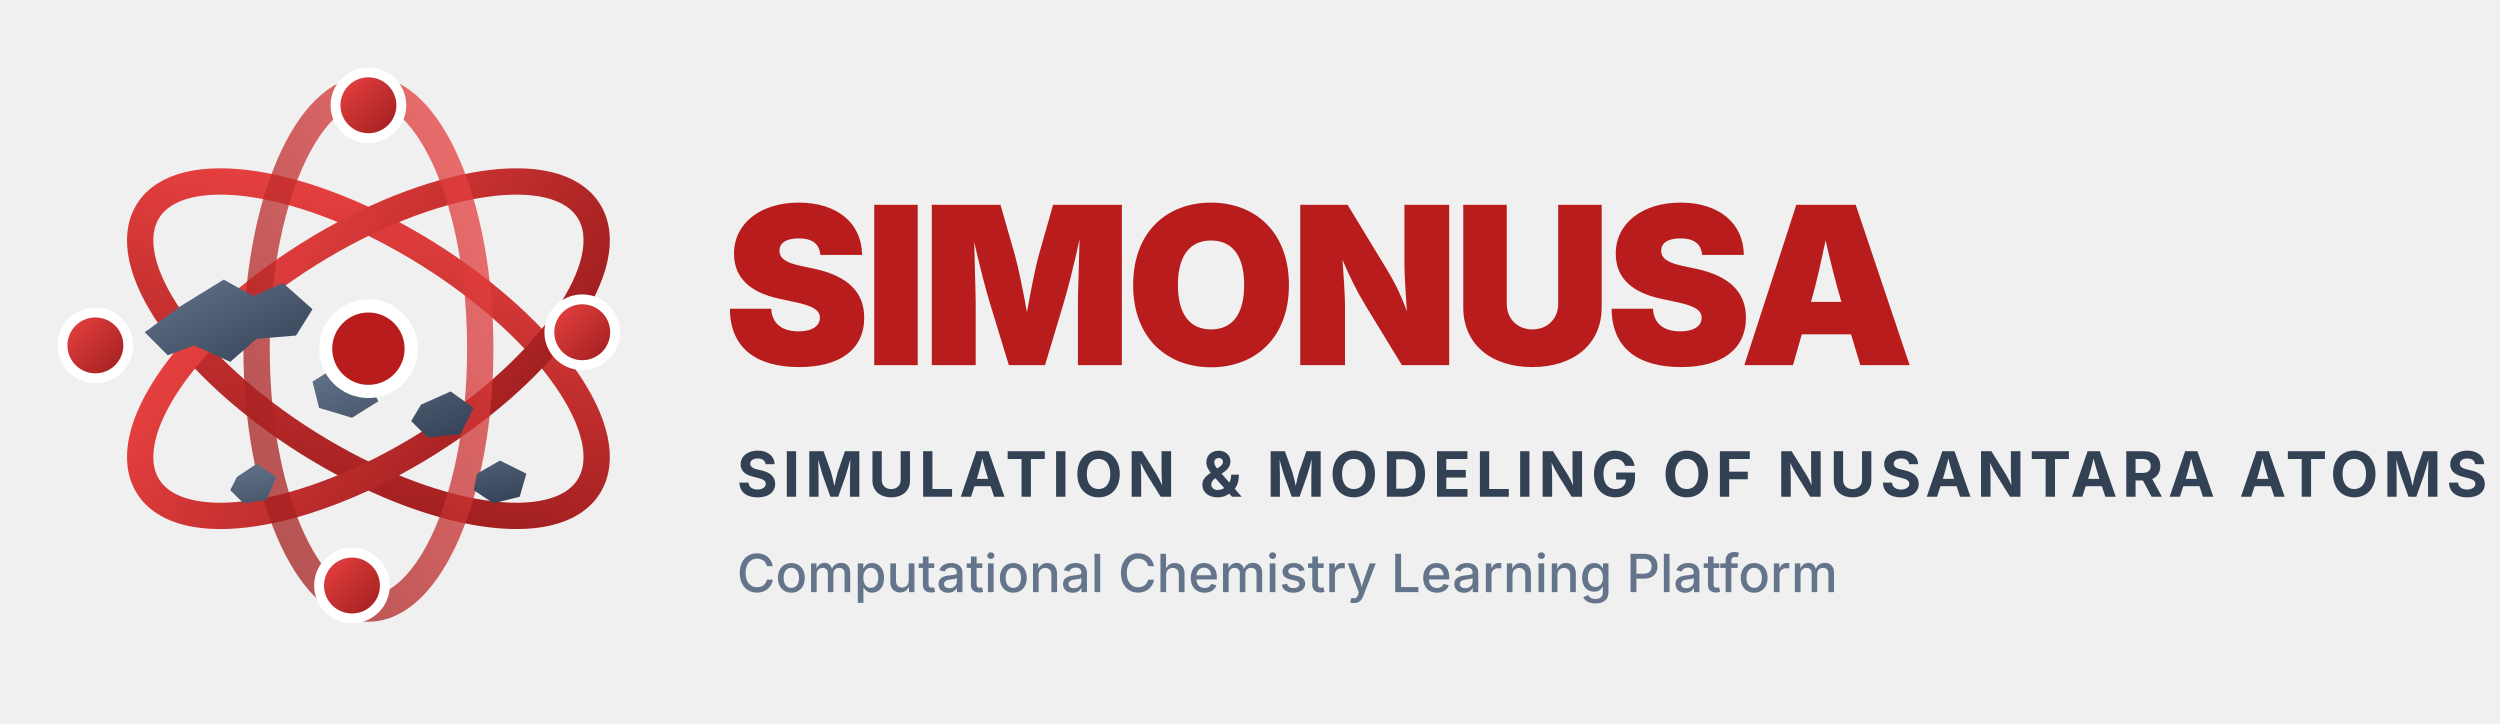
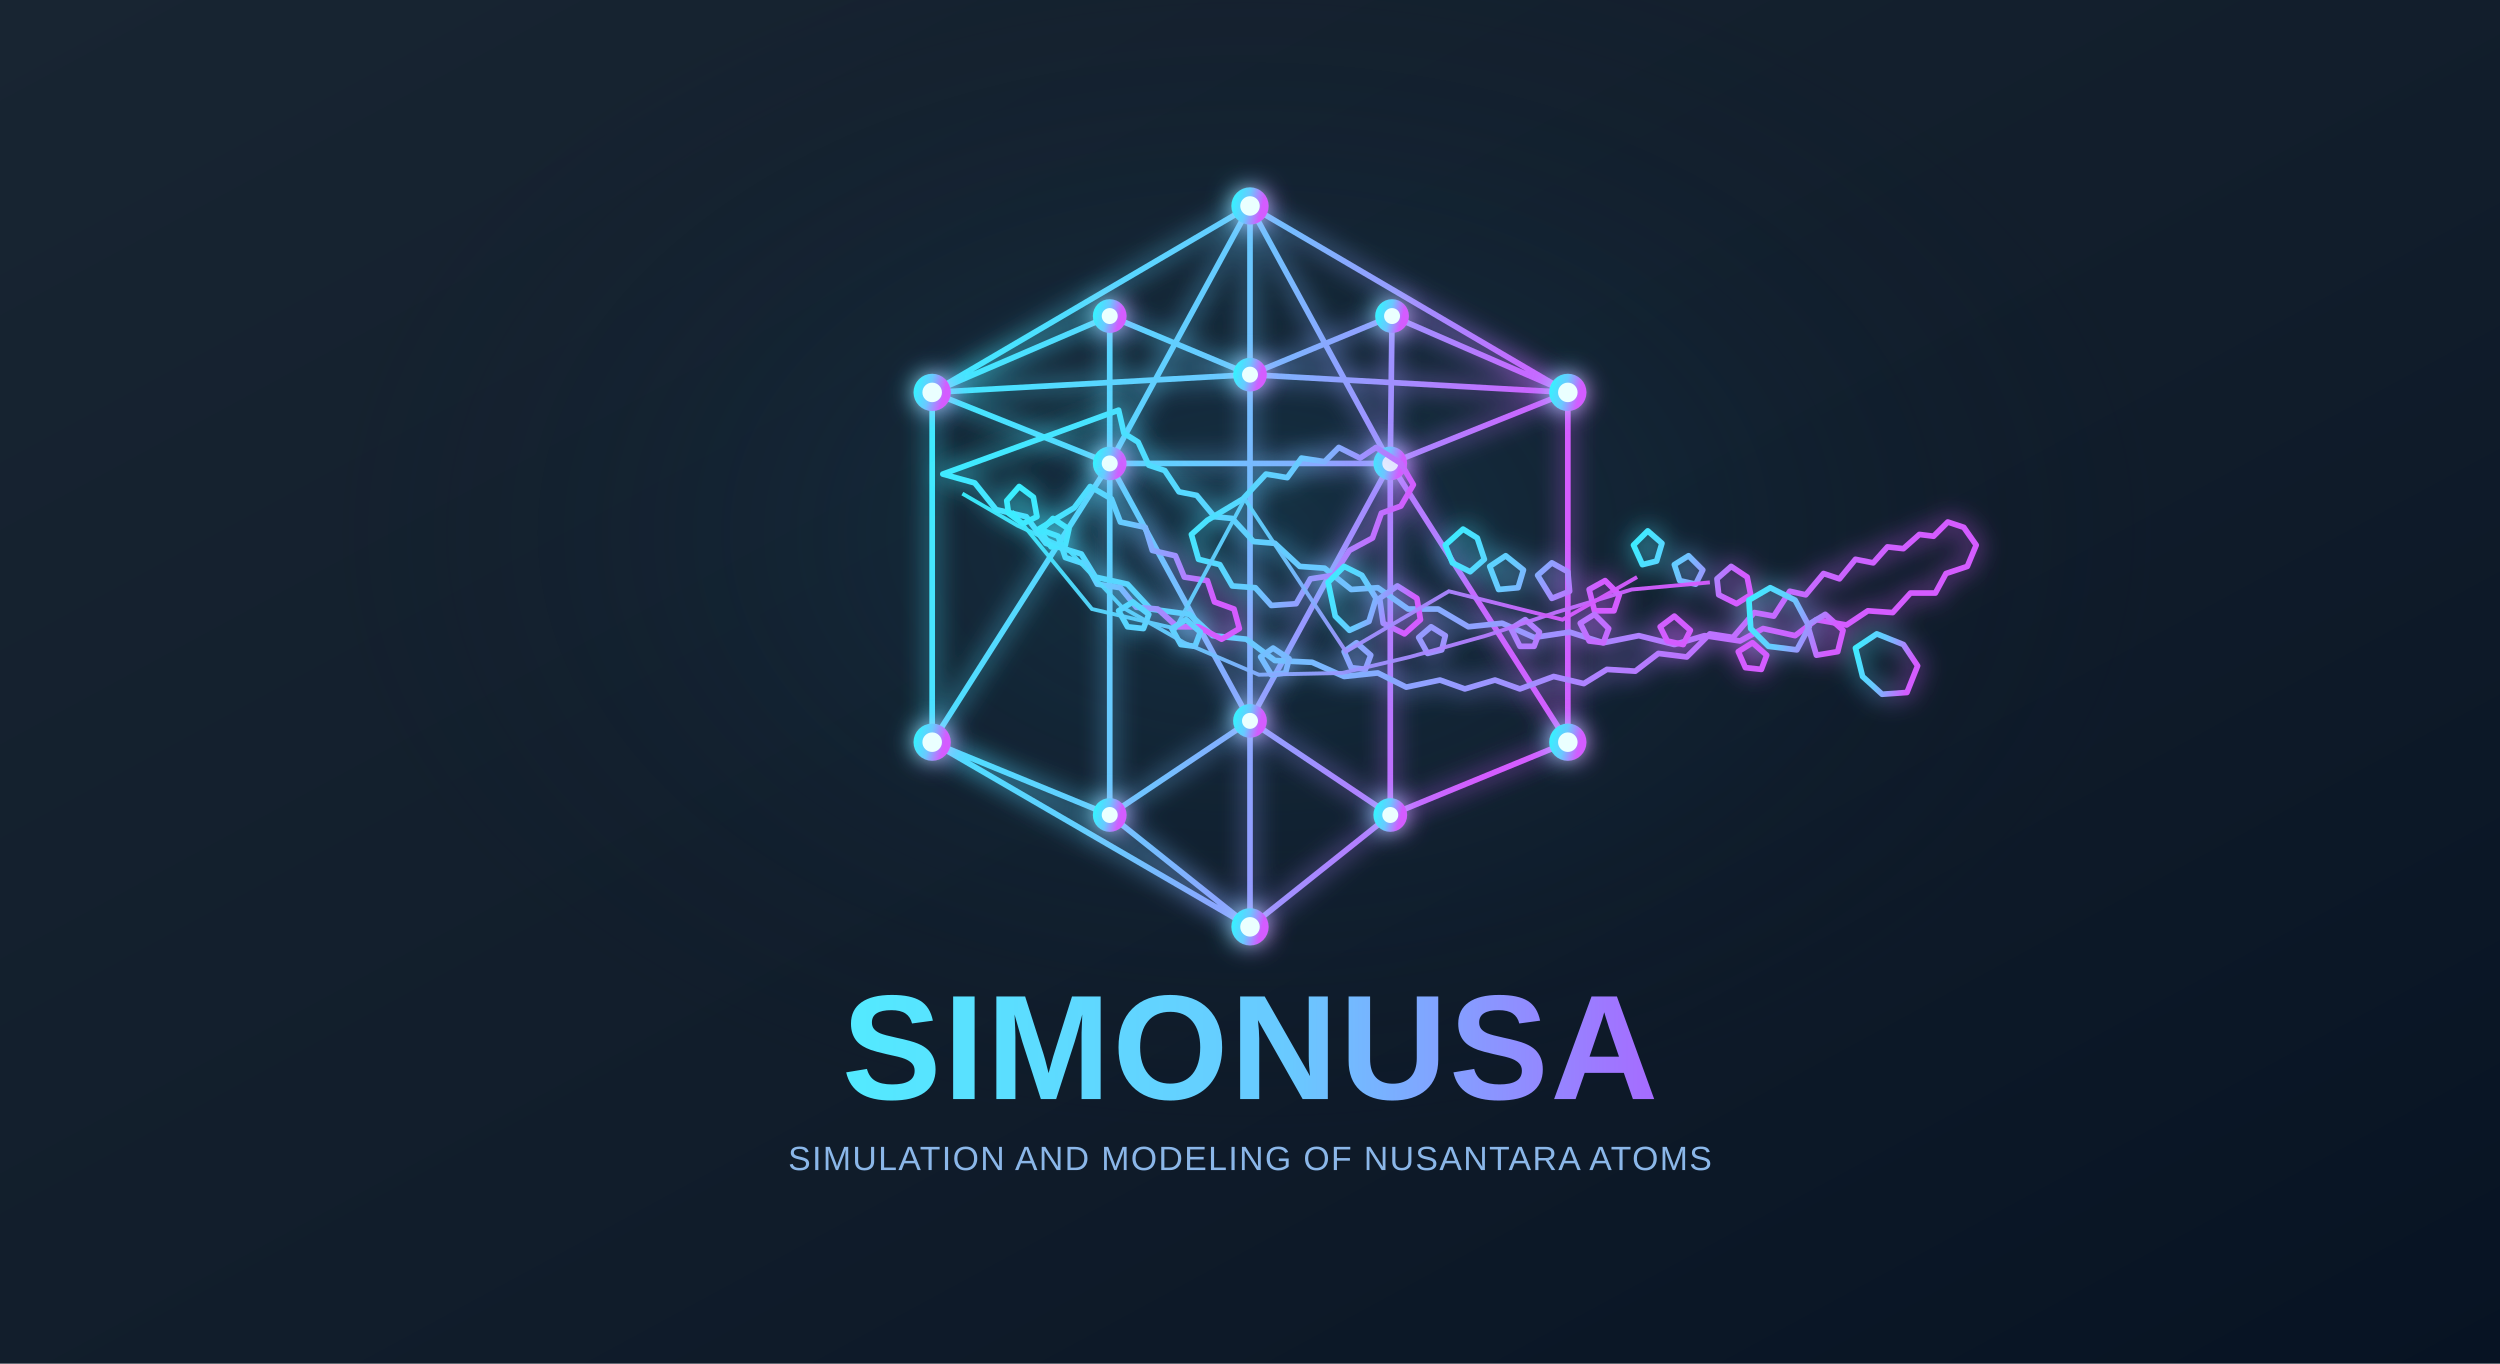
- <svg xmlns="http://www.w3.org/2000/svg" viewBox="0 0 760 220" role="img" aria-labelledby="title desc">
+ <svg xmlns="http://www.w3.org/2000/svg" viewBox="0 0 1408 768" role="img" aria-labelledby="t d">
  <defs>
-     <linearGradient id="red" x1="0" y1="0" x2="1" y2="1">
-       <stop stop-color="#ef4444" />
-       <stop offset="1" stop-color="#991b1b" />
+     <linearGradient id="bg" x1="0" y1="0" x2="1" y2="1">
+       <stop stop-color="#182532" />
+       <stop offset=".55" stop-color="#111d2b" />
+       <stop offset="1" stop-color="#071323" />
    </linearGradient>
-     <linearGradient id="gray" x1="0" y1="0" x2="1" y2="1">
-       <stop stop-color="#64748b" />
-       <stop offset="1" stop-color="#334155" />
+     <linearGradient id="g" x1="0" y1="0" x2="1" y2=".25">
+       <stop stop-color="#39efff" />
+       <stop offset=".48" stop-color="#69c9ff" />
+       <stop offset="1" stop-color="#d45bff" />
    </linearGradient>
+     <linearGradient id="word" x1="0" y1="0" x2="1" y2="0">
+       <stop stop-color="#53eaff" />
+       <stop offset=".55" stop-color="#69c9ff" />
+       <stop offset="1" stop-color="#a66bff" />
+     </linearGradient>
+     <radialGradient id="halo">
+       <stop stop-color="#1b5a79" stop-opacity=".32" />
+       <stop offset="1" stop-color="#0a1727" stop-opacity="0" />
+     </radialGradient>
+     <filter id="glow" x="-80%" y="-80%" width="260%" height="260%">
+       <feGaussianBlur stdDeviation="7" result="b" />
+       <feMerge>
+         <feMergeNode in="b" />
+         <feMergeNode in="SourceGraphic" />
+       </feMerge>
+     </filter>
  </defs>
-   <g transform="translate(18 12)" fill="none" stroke="url(#red)" stroke-width="8" stroke-linecap="round">
-     <ellipse cx="94" cy="94" rx="79" ry="34" transform="rotate(32 94 94)" />
-     <ellipse cx="94" cy="94" rx="79" ry="34" transform="rotate(-32 94 94)" />
-     <ellipse cx="94" cy="94" rx="79" ry="34" transform="rotate(90 94 94)" opacity=".75" />
+   <rect width="1408" height="768" fill="url(#bg)" />
+   <ellipse cx="704" cy="300" rx="520" ry="350" fill="url(#halo)" />
+   <g fill="none" stroke="url(#g)" stroke-width="3.2" stroke-linecap="round" stroke-linejoin="round" filter="url(#glow)">
+     <path d="M704 116 525 221 625 178 704 211 784 178 883 221 783 261 625 261 525 221 525 418 625 459 704 406 783 459 883 418 883 221 704 116 704 211 704 406 704 522 525 418 625 459 704 522 783 459 883 418" />
+     <path d="M525 221 704 211 883 221M625 178 625 261 704 116 783 261 784 178M525 418 625 261 704 406 783 261 883 418M625 459 625 261M783 459 783 261" />
  </g>
-   <g fill="url(#red)" stroke="#fff" stroke-width="3">
-     <circle cx="112" cy="32" r="10" />
-     <circle cx="177" cy="101" r="10" />
-     <circle cx="107" cy="178" r="10" />
-     <circle cx="29" cy="105" r="10" />
+   <g fill="#eaffff" stroke="url(#g)" stroke-width="5" filter="url(#glow)">
+     <circle cx="704" cy="116" r="8" />
+     <circle cx="525" cy="221" r="8" />
+     <circle cx="625" cy="178" r="7" />
+     <circle cx="704" cy="211" r="7" />
+     <circle cx="784" cy="178" r="7" />
+     <circle cx="883" cy="221" r="8" />
+     <circle cx="625" cy="261" r="7" />
+     <circle cx="783" cy="261" r="7" />
+     <circle cx="525" cy="418" r="8" />
+     <circle cx="625" cy="459" r="7" />
+     <circle cx="704" cy="406" r="7" />
+     <circle cx="783" cy="459" r="7" />
+     <circle cx="883" cy="418" r="8" />
+     <circle cx="704" cy="522" r="8" />
  </g>
-   <g fill="url(#gray)">
-     <path d="M55 93l13-8 9 5 9-4 9 8-5 8-12 1-8 7-11-5-8 3-7-7z" />
-     <path d="M95 116l8-5 8 3 4 8-8 5-10-3zM128 123l9-4 7 5-4 8-10 1-5-5z" />
-     <path d="M145 144l7-4 8 4-2 7-8 2-6-4zM72 145l6-4 6 4-3 7-7 1-4-4z" />
+   <g fill="none" stroke="url(#g)" stroke-width="3.2" stroke-linecap="round" stroke-linejoin="round" filter="url(#glow)">
+     <path d="M531 267l18 5 12 15 17 4 11 15 20 6 8 13 18 4 13 14 22 3 13 12 19 2 16 12 21 1 18 8 19-2 16 8 19-4 14 5 17-5 14 5 19-7 17 4 13-8 16 1 13-10 16 2 13-13 13 2 12-14 11 2 9-14 9 2 10-12 9 3 9-11 10 2 8-9 9 1 9-8 8 1 8-8 9 3 7 10-5 12-12 4-6 11-14 0-10 11-14-1-12 8-17-3-12 9-18-4-13 7-20-3-17 5-20-5-20 4-19-6-20 3-18-8-19 2-17-10-17 0-17-12-15 1-15-12-14-1-14-13-12-1-12-13-10-1-10-12-10-2-8-12-9-3-6-13-8-5-3-13z" />
+     <path d="M605 286l9-12 12 7 5 13 14 3 4 13 13 3 5 12 13 2 4 12 11 4 3 11-10 6-13-7-12 0-11-10-12-1-9-11-13-2-6-11-12-4-4-12-11-4z" />
+     <path d="M700 281l13-14 12 2 8-11 13 2 8-8 12 6 9-6 14 9 7 12-7 12-11 4-5 14-13 7-9 14-13 2-8 14-14 1-9-10-13-1-7-12-12-3-4-14 9-8z" />
+     <path d="M748 328l9-9 10 5 8 13-4 13-11 5-8-8zM777 337l10-7 11 7 2 12-9 8-12-6z" />
+     <path d="M814 307l10-9 8 5 4 12-8 7-10-5zM839 319l9-6 10 8-3 10-11 1zM866 324l8-7 9 5 1 11-10 4zM895 332l9-5 8 8-3 9-11 0z" />
+     <path d="M920 307l8-8 8 7-3 10-8 2zM943 318l8-5 8 8-4 8-9-2zM967 326l8-7 9 6 2 10-8 5-10-5z" />
+     <path d="M985 338l12-7 14 7 8 15-7 13-16-2-10-10zM1018 352l10-6 10 9-3 12-12 2z" />
+     <path d="M1045 365l12-8 15 6 8 12-6 15-14 1-11-10z" />
+     <path d="M567 282l7-8 8 6 2 11-8 4-8-6zM586 299l7-7 9 6-2 9-8 1zM630 344l8-5 9 7-3 8-9-1zM660 354l8-5 8 7-3 8-8-1zM710 370l7-5 9 6-2 8-8 1zM757 367l7-5 8 7-3 8-8-1zM799 359l7-6 8 5-2 8-8 2zM851 354l8-5 8 7-3 8-8 0zM890 351l8-5 8 8-3 8-8-1zM935 353l8-6 9 8-4 8-9-2zM979 367l8-5 8 7-3 8-9-1z" />
  </g>
-   <circle cx="112" cy="106" r="13" fill="#b91c1c" stroke="#fff" stroke-width="4" />
-   <text x="220" y="111" font-family="Inter,Arial,sans-serif" font-size="67" font-weight="850" letter-spacing="-2" fill="#b91c1c">SIMONUSA</text>
-   <text x="224" y="151" font-family="Inter,Arial,sans-serif" font-size="19" font-weight="650" letter-spacing="1.5" fill="#334155">SIMULATION &amp; MODELING OF NUSANTARA ATOMS</text>
-   <text x="224" y="180" font-family="Inter,Arial,sans-serif" font-size="16" font-weight="500" fill="#64748b">Computational Chemistry Learning Platform</text>
+   <g fill="none" stroke="url(#g)" stroke-width="2.2" opacity=".95">
+     <path d="M542 278l31 18 28 13 31 33 35 20 42 18 47-1 38-9 43-12 39-13 43-13 44-4" />
+     <path d="M570 288l45 55 47 11 39-73 57 86 58-34 64 16 42-24" />
+   </g>
+   <text x="704" y="619" text-anchor="middle" font-family="Arial,Helvetica,sans-serif" font-size="84" font-weight="800" letter-spacing="1" fill="url(#word)">SIMONUSA</text>
+   <text x="704" y="659" text-anchor="middle" font-family="Arial,Helvetica,sans-serif" font-size="19" font-weight="500" letter-spacing=".8" fill="#8bb7e9">SIMULATION AND MODELING OF NUSANTARA ATOMS</text>
</svg>
